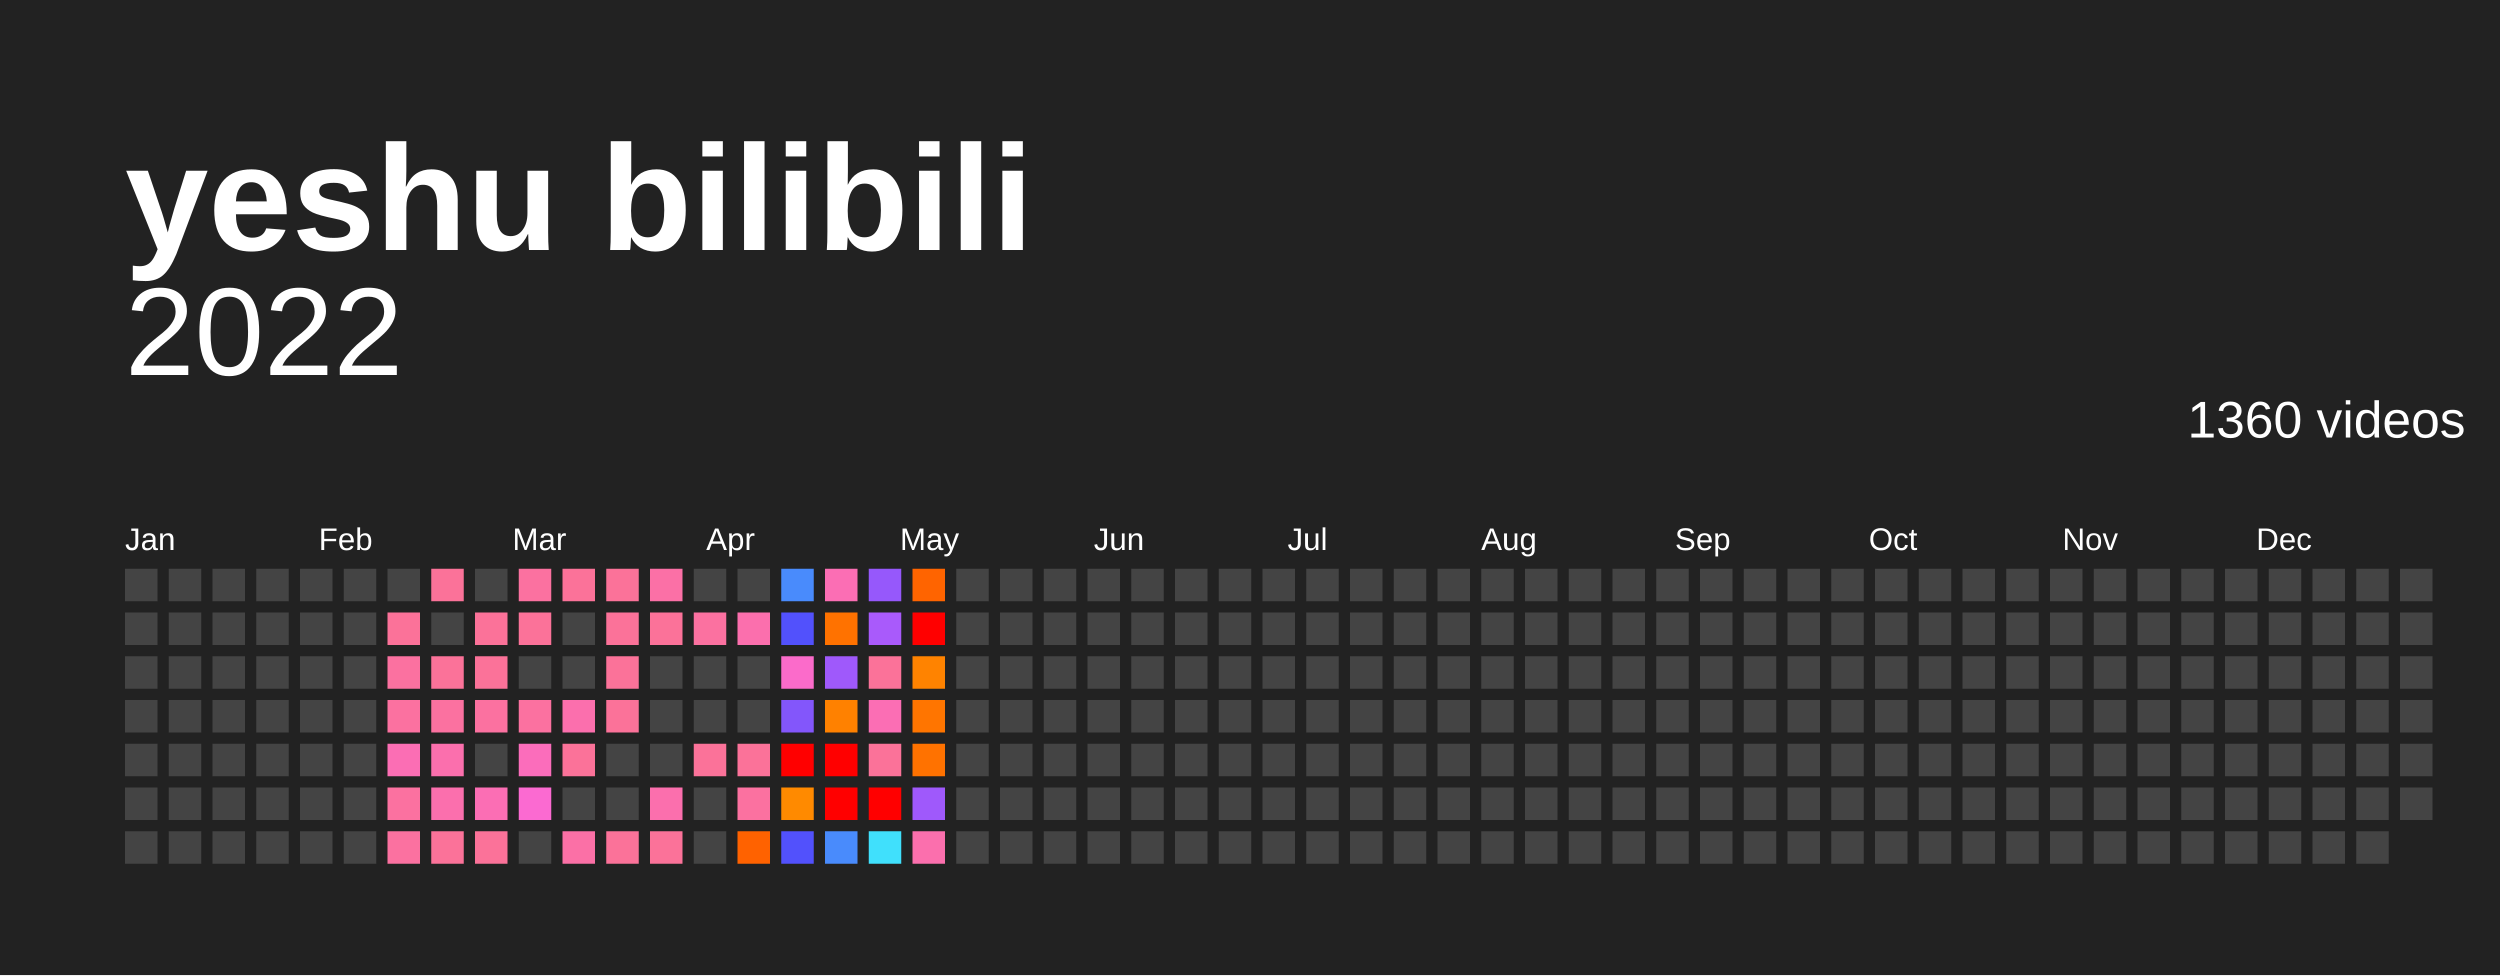
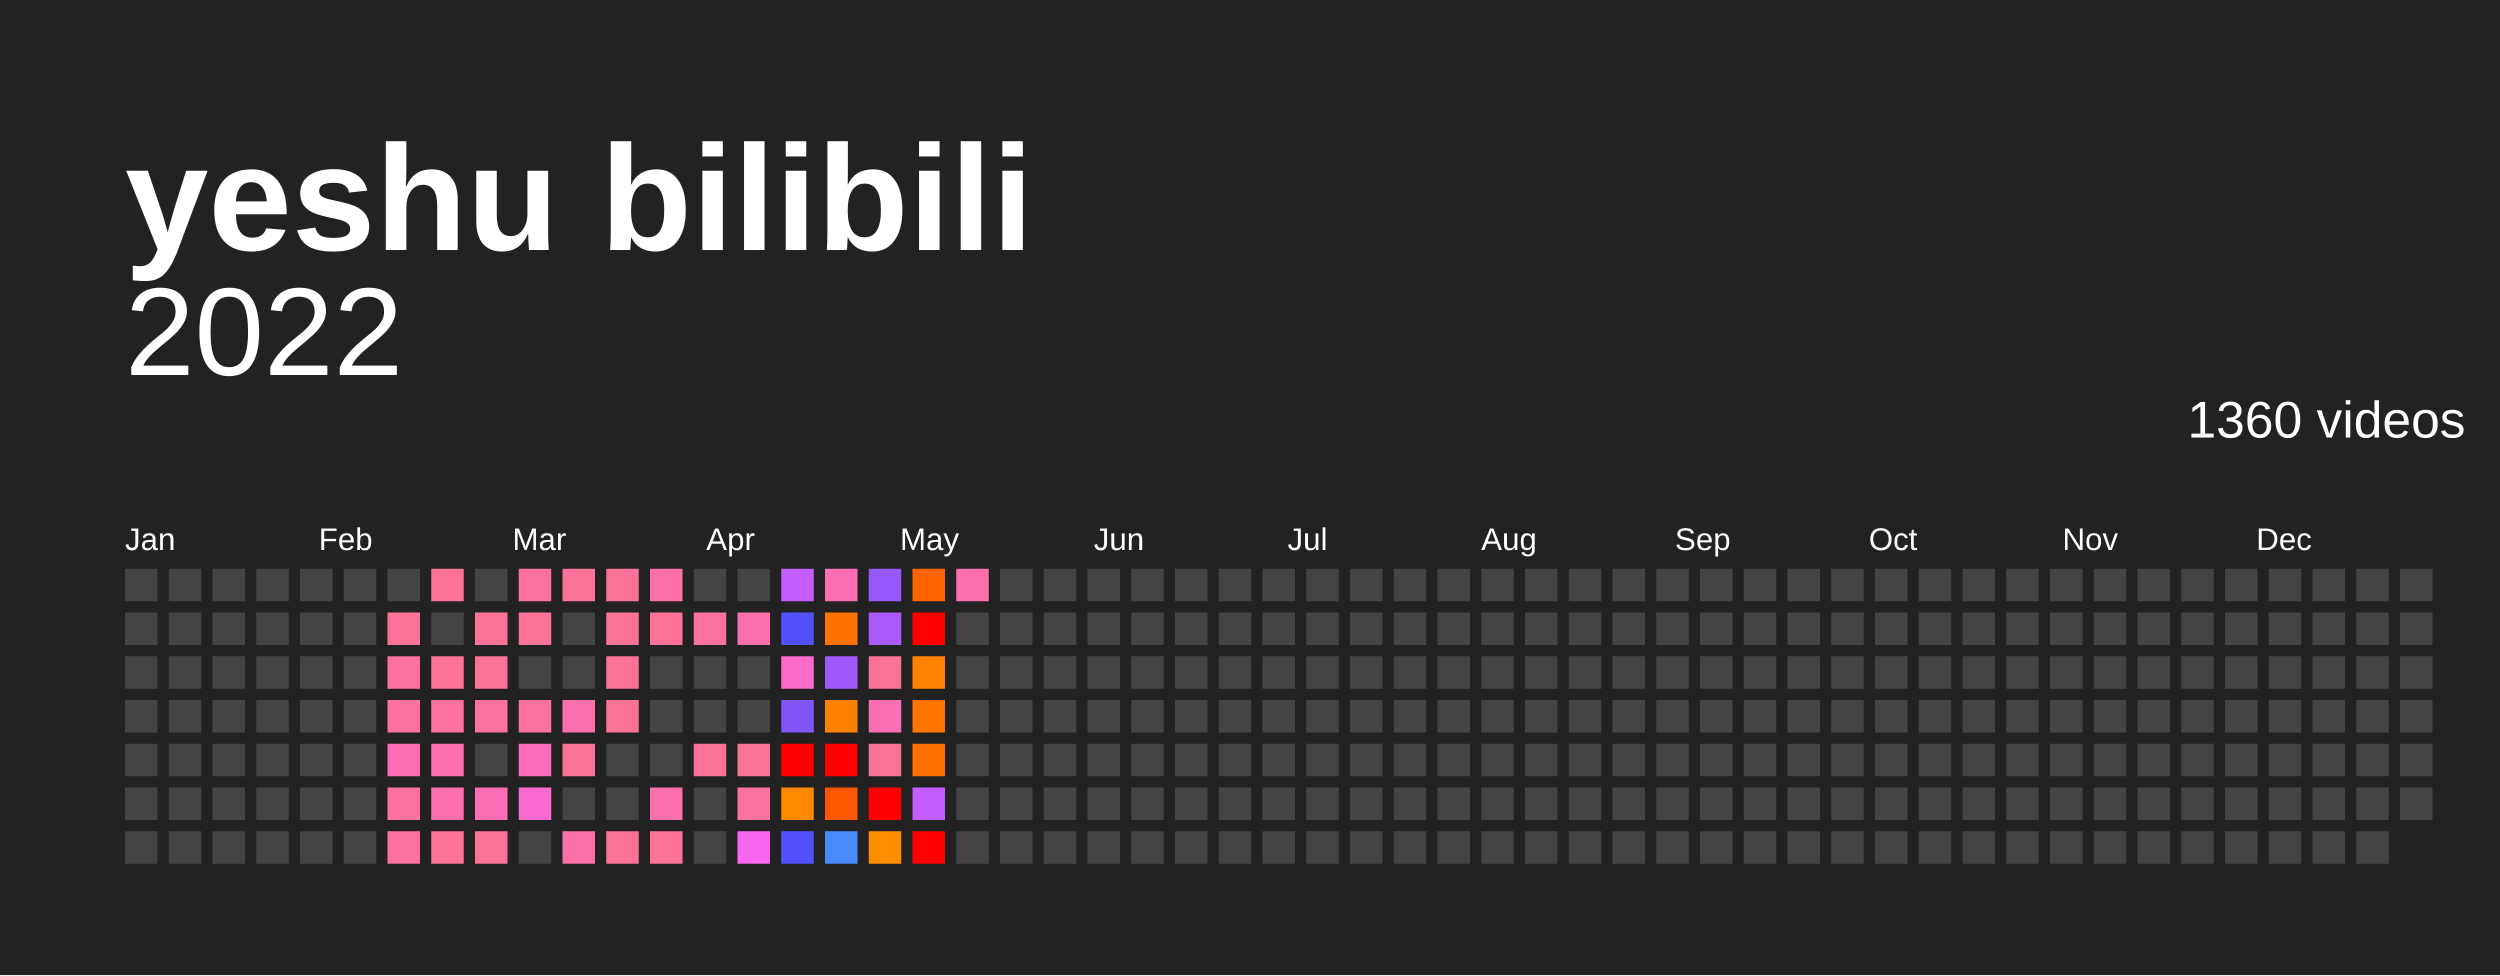
<svg xmlns="http://www.w3.org/2000/svg" baseProfile="full" height="78mm" version="1.1" viewBox="0,0,200,78" width="200mm">
  <defs />
  <rect fill="#222222" height="78" width="200" x="0" y="0" />
  <text fill="#FFFFFF" style="font-size:12px; font-family:Arial; font-weight:bold;" x="10" y="20">yeshu bilibili</text>
  <text alignment-baseline="hanging" fill="#FFFFFF" style="font-size:10.0px; font-family:Arial;" x="10" y="30">2022</text>
  <text alignment-baseline="hanging" fill="#FFFFFF" style="font-size:4.125px; font-family:Arial;" x="175" y="35">1360 videos</text>
  <text fill="#FFFFFF" style="font-size:2.5px; font-family:Arial" x="10.0" y="44">Jan</text>
  <text fill="#FFFFFF" style="font-size:2.5px; font-family:Arial" x="25.5" y="44">Feb</text>
  <text fill="#FFFFFF" style="font-size:2.5px; font-family:Arial" x="41.0" y="44">Mar</text>
  <text fill="#FFFFFF" style="font-size:2.5px; font-family:Arial" x="56.5" y="44">Apr</text>
  <text fill="#FFFFFF" style="font-size:2.5px; font-family:Arial" x="72.0" y="44">May</text>
  <text fill="#FFFFFF" style="font-size:2.5px; font-family:Arial" x="87.5" y="44">Jun</text>
  <text fill="#FFFFFF" style="font-size:2.5px; font-family:Arial" x="103.0" y="44">Jul</text>
  <text fill="#FFFFFF" style="font-size:2.5px; font-family:Arial" x="118.5" y="44">Aug</text>
  <text fill="#FFFFFF" style="font-size:2.5px; font-family:Arial" x="134.0" y="44">Sep</text>
  <text fill="#FFFFFF" style="font-size:2.5px; font-family:Arial" x="149.5" y="44">Oct</text>
  <text fill="#FFFFFF" style="font-size:2.5px; font-family:Arial" x="165.0" y="44">Nov</text>
  <text fill="#FFFFFF" style="font-size:2.5px; font-family:Arial" x="180.5" y="44">Dec</text>
  <rect fill="#444444" height="2.6" width="2.6" x="10.0" y="45.5" />
  <rect fill="#444444" height="2.6" width="2.6" x="10.0" y="49.0" />
  <rect fill="#444444" height="2.6" width="2.6" x="10.0" y="52.5" />
  <rect fill="#444444" height="2.6" width="2.6" x="10.0" y="56.0" />
  <rect fill="#444444" height="2.6" width="2.6" x="10.0" y="59.5" />
  <rect fill="#444444" height="2.6" width="2.6" x="10.0" y="63.0" />
  <rect fill="#444444" height="2.6" width="2.6" x="10.0" y="66.5" />
  <rect fill="#444444" height="2.6" width="2.6" x="13.5" y="45.5" />
  <rect fill="#444444" height="2.6" width="2.6" x="13.5" y="49.0" />
  <rect fill="#444444" height="2.6" width="2.6" x="13.5" y="52.5" />
  <rect fill="#444444" height="2.6" width="2.6" x="13.5" y="56.0" />
  <rect fill="#444444" height="2.6" width="2.6" x="13.5" y="59.5" />
  <rect fill="#444444" height="2.6" width="2.6" x="13.5" y="63.0" />
  <rect fill="#444444" height="2.6" width="2.6" x="13.5" y="66.5" />
  <rect fill="#444444" height="2.6" width="2.6" x="17.0" y="45.5" />
  <rect fill="#444444" height="2.6" width="2.6" x="17.0" y="49.0" />
  <rect fill="#444444" height="2.6" width="2.6" x="17.0" y="52.5" />
  <rect fill="#444444" height="2.6" width="2.6" x="17.0" y="56.0" />
  <rect fill="#444444" height="2.6" width="2.6" x="17.0" y="59.5" />
  <rect fill="#444444" height="2.6" width="2.6" x="17.0" y="63.0" />
  <rect fill="#444444" height="2.6" width="2.6" x="17.0" y="66.5" />
  <rect fill="#444444" height="2.6" width="2.6" x="20.5" y="45.5" />
  <rect fill="#444444" height="2.6" width="2.6" x="20.5" y="49.0" />
  <rect fill="#444444" height="2.6" width="2.6" x="20.5" y="52.5" />
  <rect fill="#444444" height="2.6" width="2.6" x="20.5" y="56.0" />
  <rect fill="#444444" height="2.6" width="2.6" x="20.5" y="59.5" />
  <rect fill="#444444" height="2.6" width="2.6" x="20.5" y="63.0" />
  <rect fill="#444444" height="2.6" width="2.6" x="20.5" y="66.5" />
  <rect fill="#444444" height="2.6" width="2.6" x="24.0" y="45.5" />
  <rect fill="#444444" height="2.6" width="2.6" x="24.0" y="49.0" />
  <rect fill="#444444" height="2.6" width="2.6" x="24.0" y="52.5" />
  <rect fill="#444444" height="2.6" width="2.6" x="24.0" y="56.0" />
  <rect fill="#444444" height="2.6" width="2.6" x="24.0" y="59.5" />
  <rect fill="#444444" height="2.6" width="2.6" x="24.0" y="63.0" />
  <rect fill="#444444" height="2.6" width="2.6" x="24.0" y="66.5" />
  <rect fill="#444444" height="2.6" width="2.6" x="27.5" y="45.5" />
  <rect fill="#444444" height="2.6" width="2.6" x="27.5" y="49.0" />
  <rect fill="#444444" height="2.6" width="2.6" x="27.5" y="52.5" />
  <rect fill="#444444" height="2.6" width="2.6" x="27.5" y="56.0" />
  <rect fill="#444444" height="2.6" width="2.6" x="27.5" y="59.5" />
  <rect fill="#444444" height="2.6" width="2.6" x="27.5" y="63.0" />
  <rect fill="#444444" height="2.6" width="2.6" x="27.5" y="66.5" />
  <rect fill="#444444" height="2.6" width="2.6" x="31.0" y="45.5" />
  <rect fill="#fb7299" height="2.6" width="2.6" x="31.0" y="49.0" />
  <rect fill="#fb71a0" height="2.6" width="2.6" x="31.0" y="52.5" />
  <rect fill="#fb71a0" height="2.6" width="2.6" x="31.0" y="56.0" />
  <rect fill="#fb6eb4" height="2.6" width="2.6" x="31.0" y="59.5" />
  <rect fill="#fb71a0" height="2.6" width="2.6" x="31.0" y="63.0" />
  <rect fill="#fb71a0" height="2.6" width="2.6" x="31.0" y="66.5" />
  <rect fill="#fb7299" height="2.6" width="2.6" x="34.5" y="45.5" />
  <rect fill="#444444" height="2.6" width="2.6" x="34.5" y="49.0" />
  <rect fill="#fb7299" height="2.6" width="2.6" x="34.5" y="52.5" />
  <rect fill="#fb71a0" height="2.6" width="2.6" x="34.5" y="56.0" />
  <rect fill="#fb6fad" height="2.6" width="2.6" x="34.5" y="59.5" />
  <rect fill="#fb6fad" height="2.6" width="2.6" x="34.5" y="63.0" />
  <rect fill="#fb7299" height="2.6" width="2.6" x="34.5" y="66.5" />
  <rect fill="#444444" height="2.6" width="2.6" x="38.0" y="45.5" />
  <rect fill="#fb7299" height="2.6" width="2.6" x="38.0" y="49.0" />
  <rect fill="#fb7299" height="2.6" width="2.6" x="38.0" y="52.5" />
  <rect fill="#fb71a0" height="2.6" width="2.6" x="38.0" y="56.0" />
  <rect fill="#444444" height="2.6" width="2.6" x="38.0" y="59.5" />
  <rect fill="#fb6eb4" height="2.6" width="2.6" x="38.0" y="63.0" />
  <rect fill="#fb7299" height="2.6" width="2.6" x="38.0" y="66.5" />
  <rect fill="#fb71a0" height="2.6" width="2.6" x="41.5" y="45.5" />
  <rect fill="#fb7299" height="2.6" width="2.6" x="41.5" y="49.0" />
  <rect fill="#444444" height="2.6" width="2.6" x="41.5" y="52.5" />
  <rect fill="#fb71a0" height="2.6" width="2.6" x="41.5" y="56.0" />
  <rect fill="#fb6dbb" height="2.6" width="2.6" x="41.5" y="59.5" />
  <rect fill="#fb6ad1" height="2.6" width="2.6" x="41.5" y="63.0" />
  <rect fill="#444444" height="2.6" width="2.6" x="41.5" y="66.5" />
  <rect fill="#fb7299" height="2.6" width="2.6" x="45.0" y="45.5" />
  <rect fill="#444444" height="2.6" width="2.6" x="45.0" y="49.0" />
  <rect fill="#444444" height="2.6" width="2.6" x="45.0" y="52.5" />
  <rect fill="#fb6fad" height="2.6" width="2.6" x="45.0" y="56.0" />
  <rect fill="#fb7299" height="2.6" width="2.6" x="45.0" y="59.5" />
  <rect fill="#444444" height="2.6" width="2.6" x="45.0" y="63.0" />
  <rect fill="#fb70a6" height="2.6" width="2.6" x="45.0" y="66.5" />
  <rect fill="#fb7299" height="2.6" width="2.6" x="48.5" y="45.5" />
  <rect fill="#fb7299" height="2.6" width="2.6" x="48.5" y="49.0" />
  <rect fill="#fb7299" height="2.6" width="2.6" x="48.5" y="52.5" />
  <rect fill="#fb7299" height="2.6" width="2.6" x="48.5" y="56.0" />
  <rect fill="#444444" height="2.6" width="2.6" x="48.5" y="59.5" />
  <rect fill="#444444" height="2.6" width="2.6" x="48.5" y="63.0" />
  <rect fill="#fb7299" height="2.6" width="2.6" x="48.5" y="66.5" />
  <rect fill="#fb70a6" height="2.6" width="2.6" x="52.0" y="45.5" />
  <rect fill="#fb7299" height="2.6" width="2.6" x="52.0" y="49.0" />
  <rect fill="#444444" height="2.6" width="2.6" x="52.0" y="52.5" />
  <rect fill="#444444" height="2.6" width="2.6" x="52.0" y="56.0" />
  <rect fill="#444444" height="2.6" width="2.6" x="52.0" y="59.5" />
  <rect fill="#fb6fad" height="2.6" width="2.6" x="52.0" y="63.0" />
  <rect fill="#fb7299" height="2.6" width="2.6" x="52.0" y="66.5" />
  <rect fill="#444444" height="2.6" width="2.6" x="55.5" y="45.5" />
  <rect fill="#fb71a0" height="2.6" width="2.6" x="55.5" y="49.0" />
  <rect fill="#444444" height="2.6" width="2.6" x="55.5" y="52.5" />
  <rect fill="#444444" height="2.6" width="2.6" x="55.5" y="56.0" />
  <rect fill="#fb7299" height="2.6" width="2.6" x="55.5" y="59.5" />
  <rect fill="#444444" height="2.6" width="2.6" x="55.5" y="63.0" />
  <rect fill="#444444" height="2.6" width="2.6" x="55.5" y="66.5" />
  <rect fill="#444444" height="2.6" width="2.6" x="59.0" y="45.5" />
  <rect fill="#fb6fad" height="2.6" width="2.6" x="59.0" y="49.0" />
  <rect fill="#444444" height="2.6" width="2.6" x="59.0" y="52.5" />
  <rect fill="#444444" height="2.6" width="2.6" x="59.0" y="56.0" />
  <rect fill="#fb7299" height="2.6" width="2.6" x="59.0" y="59.5" />
  <rect fill="#fb71a0" height="2.6" width="2.6" x="59.0" y="63.0" />
-   <rect fill="#ff6200" height="2.6" width="2.6" x="59.0" y="66.5" />
-   <rect fill="#498bfc" height="2.6" width="2.6" x="62.5" y="45.5" />
+   <rect fill="#fb66f0" height="2.6" width="2.6" x="59.0" y="66.5" />
+   <rect fill="#c35dfb" height="2.6" width="2.6" x="62.5" y="45.5" />
  <rect fill="#5251fc" height="2.6" width="2.6" x="62.5" y="49.0" />
  <rect fill="#fb6bca" height="2.6" width="2.6" x="62.5" y="52.5" />
  <rect fill="#8356fb" height="2.6" width="2.6" x="62.5" y="56.0" />
  <rect fill="red" height="2.6" width="2.6" x="62.5" y="59.5" />
  <rect fill="#ff8a00" height="2.6" width="2.6" x="62.5" y="63.0" />
  <rect fill="#5251fc" height="2.6" width="2.6" x="62.5" y="66.5" />
  <rect fill="#fb6eb4" height="2.6" width="2.6" x="66.0" y="45.5" />
  <rect fill="#ff7200" height="2.6" width="2.6" x="66.0" y="49.0" />
  <rect fill="#9f59fb" height="2.6" width="2.6" x="66.0" y="52.5" />
  <rect fill="#ff8100" height="2.6" width="2.6" x="66.0" y="56.0" />
  <rect fill="red" height="2.6" width="2.6" x="66.0" y="59.5" />
-   <rect fill="red" height="2.6" width="2.6" x="66.0" y="63.0" />
+   <rect fill="#ff5600" height="2.6" width="2.6" x="66.0" y="63.0" />
  <rect fill="#498bfc" height="2.6" width="2.6" x="66.0" y="66.5" />
  <rect fill="#9658fb" height="2.6" width="2.6" x="69.5" y="45.5" />
  <rect fill="#a95afb" height="2.6" width="2.6" x="69.5" y="49.0" />
  <rect fill="#fb7299" height="2.6" width="2.6" x="69.5" y="52.5" />
  <rect fill="#fb6eb4" height="2.6" width="2.6" x="69.5" y="56.0" />
  <rect fill="#fb7299" height="2.6" width="2.6" x="69.5" y="59.5" />
  <rect fill="red" height="2.6" width="2.6" x="69.5" y="63.0" />
-   <rect fill="#40e0fc" height="2.6" width="2.6" x="69.5" y="66.5" />
+   <rect fill="#ff8d00" height="2.6" width="2.6" x="69.5" y="66.5" />
  <rect fill="#ff6400" height="2.6" width="2.6" x="73.0" y="45.5" />
  <rect fill="red" height="2.6" width="2.6" x="73.0" y="49.0" />
  <rect fill="#ff8300" height="2.6" width="2.6" x="73.0" y="52.5" />
  <rect fill="#ff7500" height="2.6" width="2.6" x="73.0" y="56.0" />
  <rect fill="#ff7200" height="2.6" width="2.6" x="73.0" y="59.5" />
-   <rect fill="#9f59fb" height="2.6" width="2.6" x="73.0" y="63.0" />
-   <rect fill="#fb6fad" height="2.6" width="2.6" x="73.0" y="66.5" />
-   <rect fill="#444444" height="2.6" width="2.6" x="76.5" y="45.5" />
+   <rect fill="#c35dfb" height="2.6" width="2.6" x="73.0" y="63.0" />
+   <rect fill="red" height="2.6" width="2.6" x="73.0" y="66.5" />
+   <rect fill="#fb6fad" height="2.6" width="2.6" x="76.5" y="45.5" />
  <rect fill="#444444" height="2.6" width="2.6" x="76.5" y="49.0" />
  <rect fill="#444444" height="2.6" width="2.6" x="76.5" y="52.5" />
  <rect fill="#444444" height="2.6" width="2.6" x="76.5" y="56.0" />
  <rect fill="#444444" height="2.6" width="2.6" x="76.5" y="59.5" />
  <rect fill="#444444" height="2.6" width="2.6" x="76.5" y="63.0" />
  <rect fill="#444444" height="2.6" width="2.6" x="76.5" y="66.5" />
  <rect fill="#444444" height="2.6" width="2.6" x="80.0" y="45.5" />
  <rect fill="#444444" height="2.6" width="2.6" x="80.0" y="49.0" />
  <rect fill="#444444" height="2.6" width="2.6" x="80.0" y="52.5" />
  <rect fill="#444444" height="2.6" width="2.6" x="80.0" y="56.0" />
  <rect fill="#444444" height="2.6" width="2.6" x="80.0" y="59.5" />
  <rect fill="#444444" height="2.6" width="2.6" x="80.0" y="63.0" />
  <rect fill="#444444" height="2.6" width="2.6" x="80.0" y="66.5" />
  <rect fill="#444444" height="2.6" width="2.6" x="83.5" y="45.5" />
  <rect fill="#444444" height="2.6" width="2.6" x="83.5" y="49.0" />
  <rect fill="#444444" height="2.6" width="2.6" x="83.5" y="52.5" />
  <rect fill="#444444" height="2.6" width="2.6" x="83.5" y="56.0" />
  <rect fill="#444444" height="2.6" width="2.6" x="83.5" y="59.5" />
  <rect fill="#444444" height="2.6" width="2.6" x="83.5" y="63.0" />
  <rect fill="#444444" height="2.6" width="2.6" x="83.5" y="66.5" />
  <rect fill="#444444" height="2.6" width="2.6" x="87.0" y="45.5" />
  <rect fill="#444444" height="2.6" width="2.6" x="87.0" y="49.0" />
  <rect fill="#444444" height="2.6" width="2.6" x="87.0" y="52.5" />
  <rect fill="#444444" height="2.6" width="2.6" x="87.0" y="56.0" />
  <rect fill="#444444" height="2.6" width="2.6" x="87.0" y="59.5" />
  <rect fill="#444444" height="2.6" width="2.6" x="87.0" y="63.0" />
  <rect fill="#444444" height="2.6" width="2.6" x="87.0" y="66.5" />
  <rect fill="#444444" height="2.6" width="2.6" x="90.5" y="45.5" />
  <rect fill="#444444" height="2.6" width="2.6" x="90.5" y="49.0" />
  <rect fill="#444444" height="2.6" width="2.6" x="90.5" y="52.5" />
  <rect fill="#444444" height="2.6" width="2.6" x="90.5" y="56.0" />
  <rect fill="#444444" height="2.6" width="2.6" x="90.5" y="59.5" />
  <rect fill="#444444" height="2.6" width="2.6" x="90.5" y="63.0" />
  <rect fill="#444444" height="2.6" width="2.6" x="90.5" y="66.5" />
  <rect fill="#444444" height="2.6" width="2.6" x="94.0" y="45.5" />
  <rect fill="#444444" height="2.6" width="2.6" x="94.0" y="49.0" />
  <rect fill="#444444" height="2.6" width="2.6" x="94.0" y="52.5" />
  <rect fill="#444444" height="2.6" width="2.6" x="94.0" y="56.0" />
  <rect fill="#444444" height="2.6" width="2.6" x="94.0" y="59.5" />
  <rect fill="#444444" height="2.6" width="2.6" x="94.0" y="63.0" />
  <rect fill="#444444" height="2.6" width="2.6" x="94.0" y="66.5" />
  <rect fill="#444444" height="2.6" width="2.6" x="97.5" y="45.5" />
  <rect fill="#444444" height="2.6" width="2.6" x="97.5" y="49.0" />
  <rect fill="#444444" height="2.6" width="2.6" x="97.5" y="52.5" />
  <rect fill="#444444" height="2.6" width="2.6" x="97.5" y="56.0" />
  <rect fill="#444444" height="2.6" width="2.6" x="97.5" y="59.5" />
  <rect fill="#444444" height="2.6" width="2.6" x="97.5" y="63.0" />
  <rect fill="#444444" height="2.6" width="2.6" x="97.5" y="66.5" />
  <rect fill="#444444" height="2.6" width="2.6" x="101.0" y="45.5" />
  <rect fill="#444444" height="2.6" width="2.6" x="101.0" y="49.0" />
  <rect fill="#444444" height="2.6" width="2.6" x="101.0" y="52.5" />
  <rect fill="#444444" height="2.6" width="2.6" x="101.0" y="56.0" />
  <rect fill="#444444" height="2.6" width="2.6" x="101.0" y="59.5" />
  <rect fill="#444444" height="2.6" width="2.6" x="101.0" y="63.0" />
  <rect fill="#444444" height="2.6" width="2.6" x="101.0" y="66.5" />
  <rect fill="#444444" height="2.6" width="2.6" x="104.5" y="45.5" />
  <rect fill="#444444" height="2.6" width="2.6" x="104.5" y="49.0" />
  <rect fill="#444444" height="2.6" width="2.6" x="104.5" y="52.5" />
  <rect fill="#444444" height="2.6" width="2.6" x="104.5" y="56.0" />
  <rect fill="#444444" height="2.6" width="2.6" x="104.5" y="59.5" />
  <rect fill="#444444" height="2.6" width="2.6" x="104.5" y="63.0" />
  <rect fill="#444444" height="2.6" width="2.6" x="104.5" y="66.5" />
  <rect fill="#444444" height="2.6" width="2.6" x="108.0" y="45.5" />
  <rect fill="#444444" height="2.6" width="2.6" x="108.0" y="49.0" />
  <rect fill="#444444" height="2.6" width="2.6" x="108.0" y="52.5" />
  <rect fill="#444444" height="2.6" width="2.6" x="108.0" y="56.0" />
  <rect fill="#444444" height="2.6" width="2.6" x="108.0" y="59.5" />
  <rect fill="#444444" height="2.6" width="2.6" x="108.0" y="63.0" />
  <rect fill="#444444" height="2.6" width="2.6" x="108.0" y="66.5" />
  <rect fill="#444444" height="2.6" width="2.6" x="111.5" y="45.5" />
  <rect fill="#444444" height="2.6" width="2.6" x="111.5" y="49.0" />
  <rect fill="#444444" height="2.6" width="2.6" x="111.5" y="52.5" />
  <rect fill="#444444" height="2.6" width="2.6" x="111.5" y="56.0" />
  <rect fill="#444444" height="2.6" width="2.6" x="111.5" y="59.5" />
  <rect fill="#444444" height="2.6" width="2.6" x="111.5" y="63.0" />
  <rect fill="#444444" height="2.6" width="2.6" x="111.5" y="66.5" />
  <rect fill="#444444" height="2.6" width="2.6" x="115.0" y="45.5" />
  <rect fill="#444444" height="2.6" width="2.6" x="115.0" y="49.0" />
  <rect fill="#444444" height="2.6" width="2.6" x="115.0" y="52.5" />
  <rect fill="#444444" height="2.6" width="2.6" x="115.0" y="56.0" />
  <rect fill="#444444" height="2.6" width="2.6" x="115.0" y="59.5" />
  <rect fill="#444444" height="2.6" width="2.6" x="115.0" y="63.0" />
  <rect fill="#444444" height="2.6" width="2.6" x="115.0" y="66.5" />
  <rect fill="#444444" height="2.6" width="2.6" x="118.5" y="45.5" />
  <rect fill="#444444" height="2.6" width="2.6" x="118.5" y="49.0" />
  <rect fill="#444444" height="2.6" width="2.6" x="118.5" y="52.5" />
  <rect fill="#444444" height="2.6" width="2.6" x="118.5" y="56.0" />
  <rect fill="#444444" height="2.6" width="2.6" x="118.5" y="59.5" />
  <rect fill="#444444" height="2.6" width="2.6" x="118.5" y="63.0" />
  <rect fill="#444444" height="2.6" width="2.6" x="118.5" y="66.5" />
  <rect fill="#444444" height="2.6" width="2.6" x="122.0" y="45.5" />
  <rect fill="#444444" height="2.6" width="2.6" x="122.0" y="49.0" />
  <rect fill="#444444" height="2.6" width="2.6" x="122.0" y="52.5" />
  <rect fill="#444444" height="2.6" width="2.6" x="122.0" y="56.0" />
  <rect fill="#444444" height="2.6" width="2.6" x="122.0" y="59.5" />
  <rect fill="#444444" height="2.6" width="2.6" x="122.0" y="63.0" />
  <rect fill="#444444" height="2.6" width="2.6" x="122.0" y="66.5" />
  <rect fill="#444444" height="2.6" width="2.6" x="125.5" y="45.5" />
  <rect fill="#444444" height="2.6" width="2.6" x="125.5" y="49.0" />
  <rect fill="#444444" height="2.6" width="2.6" x="125.5" y="52.5" />
  <rect fill="#444444" height="2.6" width="2.6" x="125.5" y="56.0" />
  <rect fill="#444444" height="2.6" width="2.6" x="125.5" y="59.5" />
  <rect fill="#444444" height="2.6" width="2.6" x="125.5" y="63.0" />
  <rect fill="#444444" height="2.6" width="2.6" x="125.5" y="66.5" />
  <rect fill="#444444" height="2.6" width="2.6" x="129.0" y="45.5" />
  <rect fill="#444444" height="2.6" width="2.6" x="129.0" y="49.0" />
  <rect fill="#444444" height="2.6" width="2.6" x="129.0" y="52.5" />
  <rect fill="#444444" height="2.6" width="2.6" x="129.0" y="56.0" />
  <rect fill="#444444" height="2.6" width="2.6" x="129.0" y="59.5" />
  <rect fill="#444444" height="2.6" width="2.6" x="129.0" y="63.0" />
  <rect fill="#444444" height="2.6" width="2.6" x="129.0" y="66.5" />
  <rect fill="#444444" height="2.6" width="2.6" x="132.5" y="45.5" />
  <rect fill="#444444" height="2.6" width="2.6" x="132.5" y="49.0" />
  <rect fill="#444444" height="2.6" width="2.6" x="132.5" y="52.5" />
  <rect fill="#444444" height="2.6" width="2.6" x="132.5" y="56.0" />
  <rect fill="#444444" height="2.6" width="2.6" x="132.5" y="59.5" />
  <rect fill="#444444" height="2.6" width="2.6" x="132.5" y="63.0" />
  <rect fill="#444444" height="2.6" width="2.6" x="132.5" y="66.5" />
  <rect fill="#444444" height="2.6" width="2.6" x="136.0" y="45.5" />
  <rect fill="#444444" height="2.6" width="2.6" x="136.0" y="49.0" />
  <rect fill="#444444" height="2.6" width="2.6" x="136.0" y="52.5" />
  <rect fill="#444444" height="2.6" width="2.6" x="136.0" y="56.0" />
  <rect fill="#444444" height="2.6" width="2.6" x="136.0" y="59.5" />
  <rect fill="#444444" height="2.6" width="2.6" x="136.0" y="63.0" />
  <rect fill="#444444" height="2.6" width="2.6" x="136.0" y="66.5" />
  <rect fill="#444444" height="2.6" width="2.6" x="139.5" y="45.5" />
  <rect fill="#444444" height="2.6" width="2.6" x="139.5" y="49.0" />
  <rect fill="#444444" height="2.6" width="2.6" x="139.5" y="52.5" />
  <rect fill="#444444" height="2.6" width="2.6" x="139.5" y="56.0" />
  <rect fill="#444444" height="2.6" width="2.6" x="139.5" y="59.5" />
  <rect fill="#444444" height="2.6" width="2.6" x="139.5" y="63.0" />
  <rect fill="#444444" height="2.6" width="2.6" x="139.5" y="66.5" />
  <rect fill="#444444" height="2.6" width="2.6" x="143.0" y="45.5" />
  <rect fill="#444444" height="2.6" width="2.6" x="143.0" y="49.0" />
  <rect fill="#444444" height="2.6" width="2.6" x="143.0" y="52.5" />
  <rect fill="#444444" height="2.6" width="2.6" x="143.0" y="56.0" />
  <rect fill="#444444" height="2.6" width="2.6" x="143.0" y="59.5" />
  <rect fill="#444444" height="2.6" width="2.6" x="143.0" y="63.0" />
  <rect fill="#444444" height="2.6" width="2.6" x="143.0" y="66.5" />
  <rect fill="#444444" height="2.6" width="2.6" x="146.5" y="45.5" />
  <rect fill="#444444" height="2.6" width="2.6" x="146.5" y="49.0" />
  <rect fill="#444444" height="2.6" width="2.6" x="146.5" y="52.5" />
  <rect fill="#444444" height="2.6" width="2.6" x="146.5" y="56.0" />
  <rect fill="#444444" height="2.6" width="2.6" x="146.5" y="59.5" />
  <rect fill="#444444" height="2.6" width="2.6" x="146.5" y="63.0" />
  <rect fill="#444444" height="2.6" width="2.6" x="146.5" y="66.5" />
  <rect fill="#444444" height="2.6" width="2.6" x="150.0" y="45.5" />
  <rect fill="#444444" height="2.6" width="2.6" x="150.0" y="49.0" />
  <rect fill="#444444" height="2.6" width="2.6" x="150.0" y="52.5" />
  <rect fill="#444444" height="2.6" width="2.6" x="150.0" y="56.0" />
  <rect fill="#444444" height="2.6" width="2.6" x="150.0" y="59.5" />
  <rect fill="#444444" height="2.6" width="2.6" x="150.0" y="63.0" />
  <rect fill="#444444" height="2.6" width="2.6" x="150.0" y="66.5" />
  <rect fill="#444444" height="2.6" width="2.6" x="153.5" y="45.5" />
  <rect fill="#444444" height="2.6" width="2.6" x="153.5" y="49.0" />
  <rect fill="#444444" height="2.6" width="2.6" x="153.5" y="52.5" />
  <rect fill="#444444" height="2.6" width="2.6" x="153.5" y="56.0" />
  <rect fill="#444444" height="2.6" width="2.6" x="153.5" y="59.5" />
  <rect fill="#444444" height="2.6" width="2.6" x="153.5" y="63.0" />
  <rect fill="#444444" height="2.6" width="2.6" x="153.5" y="66.5" />
  <rect fill="#444444" height="2.6" width="2.6" x="157.0" y="45.5" />
  <rect fill="#444444" height="2.6" width="2.6" x="157.0" y="49.0" />
  <rect fill="#444444" height="2.6" width="2.6" x="157.0" y="52.5" />
  <rect fill="#444444" height="2.6" width="2.6" x="157.0" y="56.0" />
  <rect fill="#444444" height="2.6" width="2.6" x="157.0" y="59.5" />
  <rect fill="#444444" height="2.6" width="2.6" x="157.0" y="63.0" />
  <rect fill="#444444" height="2.6" width="2.6" x="157.0" y="66.5" />
  <rect fill="#444444" height="2.6" width="2.6" x="160.5" y="45.5" />
  <rect fill="#444444" height="2.6" width="2.6" x="160.5" y="49.0" />
  <rect fill="#444444" height="2.6" width="2.6" x="160.5" y="52.5" />
  <rect fill="#444444" height="2.6" width="2.6" x="160.5" y="56.0" />
  <rect fill="#444444" height="2.6" width="2.6" x="160.5" y="59.5" />
  <rect fill="#444444" height="2.6" width="2.6" x="160.5" y="63.0" />
  <rect fill="#444444" height="2.6" width="2.6" x="160.5" y="66.5" />
  <rect fill="#444444" height="2.6" width="2.6" x="164.0" y="45.5" />
  <rect fill="#444444" height="2.6" width="2.6" x="164.0" y="49.0" />
  <rect fill="#444444" height="2.6" width="2.6" x="164.0" y="52.5" />
  <rect fill="#444444" height="2.6" width="2.6" x="164.0" y="56.0" />
  <rect fill="#444444" height="2.6" width="2.6" x="164.0" y="59.5" />
  <rect fill="#444444" height="2.6" width="2.6" x="164.0" y="63.0" />
  <rect fill="#444444" height="2.6" width="2.6" x="164.0" y="66.5" />
  <rect fill="#444444" height="2.6" width="2.6" x="167.5" y="45.5" />
  <rect fill="#444444" height="2.6" width="2.6" x="167.5" y="49.0" />
  <rect fill="#444444" height="2.6" width="2.6" x="167.5" y="52.5" />
  <rect fill="#444444" height="2.6" width="2.6" x="167.5" y="56.0" />
  <rect fill="#444444" height="2.6" width="2.6" x="167.5" y="59.5" />
  <rect fill="#444444" height="2.6" width="2.6" x="167.5" y="63.0" />
  <rect fill="#444444" height="2.6" width="2.6" x="167.5" y="66.5" />
  <rect fill="#444444" height="2.6" width="2.6" x="171.0" y="45.5" />
  <rect fill="#444444" height="2.6" width="2.6" x="171.0" y="49.0" />
  <rect fill="#444444" height="2.6" width="2.6" x="171.0" y="52.5" />
  <rect fill="#444444" height="2.6" width="2.6" x="171.0" y="56.0" />
  <rect fill="#444444" height="2.6" width="2.6" x="171.0" y="59.5" />
  <rect fill="#444444" height="2.6" width="2.6" x="171.0" y="63.0" />
  <rect fill="#444444" height="2.6" width="2.6" x="171.0" y="66.5" />
  <rect fill="#444444" height="2.6" width="2.6" x="174.5" y="45.5" />
  <rect fill="#444444" height="2.6" width="2.6" x="174.5" y="49.0" />
  <rect fill="#444444" height="2.6" width="2.6" x="174.5" y="52.5" />
  <rect fill="#444444" height="2.6" width="2.6" x="174.5" y="56.0" />
  <rect fill="#444444" height="2.6" width="2.6" x="174.5" y="59.5" />
  <rect fill="#444444" height="2.6" width="2.6" x="174.5" y="63.0" />
  <rect fill="#444444" height="2.6" width="2.6" x="174.5" y="66.5" />
  <rect fill="#444444" height="2.6" width="2.6" x="178.0" y="45.5" />
  <rect fill="#444444" height="2.6" width="2.6" x="178.0" y="49.0" />
  <rect fill="#444444" height="2.6" width="2.6" x="178.0" y="52.5" />
  <rect fill="#444444" height="2.6" width="2.6" x="178.0" y="56.0" />
  <rect fill="#444444" height="2.6" width="2.6" x="178.0" y="59.5" />
  <rect fill="#444444" height="2.6" width="2.6" x="178.0" y="63.0" />
  <rect fill="#444444" height="2.6" width="2.6" x="178.0" y="66.5" />
  <rect fill="#444444" height="2.6" width="2.6" x="181.5" y="45.5" />
  <rect fill="#444444" height="2.6" width="2.6" x="181.5" y="49.0" />
  <rect fill="#444444" height="2.6" width="2.6" x="181.5" y="52.5" />
  <rect fill="#444444" height="2.6" width="2.6" x="181.5" y="56.0" />
  <rect fill="#444444" height="2.6" width="2.6" x="181.5" y="59.5" />
  <rect fill="#444444" height="2.6" width="2.6" x="181.5" y="63.0" />
  <rect fill="#444444" height="2.6" width="2.6" x="181.5" y="66.5" />
  <rect fill="#444444" height="2.6" width="2.6" x="185.0" y="45.5" />
  <rect fill="#444444" height="2.6" width="2.6" x="185.0" y="49.0" />
  <rect fill="#444444" height="2.6" width="2.6" x="185.0" y="52.5" />
  <rect fill="#444444" height="2.6" width="2.6" x="185.0" y="56.0" />
  <rect fill="#444444" height="2.6" width="2.6" x="185.0" y="59.5" />
  <rect fill="#444444" height="2.6" width="2.6" x="185.0" y="63.0" />
  <rect fill="#444444" height="2.6" width="2.6" x="185.0" y="66.5" />
  <rect fill="#444444" height="2.6" width="2.6" x="188.5" y="45.5" />
  <rect fill="#444444" height="2.6" width="2.6" x="188.5" y="49.0" />
  <rect fill="#444444" height="2.6" width="2.6" x="188.5" y="52.5" />
  <rect fill="#444444" height="2.6" width="2.6" x="188.5" y="56.0" />
  <rect fill="#444444" height="2.6" width="2.6" x="188.5" y="59.5" />
  <rect fill="#444444" height="2.6" width="2.6" x="188.5" y="63.0" />
  <rect fill="#444444" height="2.6" width="2.6" x="188.5" y="66.5" />
  <rect fill="#444444" height="2.6" width="2.6" x="192.0" y="45.5" />
  <rect fill="#444444" height="2.6" width="2.6" x="192.0" y="49.0" />
  <rect fill="#444444" height="2.6" width="2.6" x="192.0" y="52.5" />
  <rect fill="#444444" height="2.6" width="2.6" x="192.0" y="56.0" />
  <rect fill="#444444" height="2.6" width="2.6" x="192.0" y="59.5" />
  <rect fill="#444444" height="2.6" width="2.6" x="192.0" y="63.0" />
</svg>
